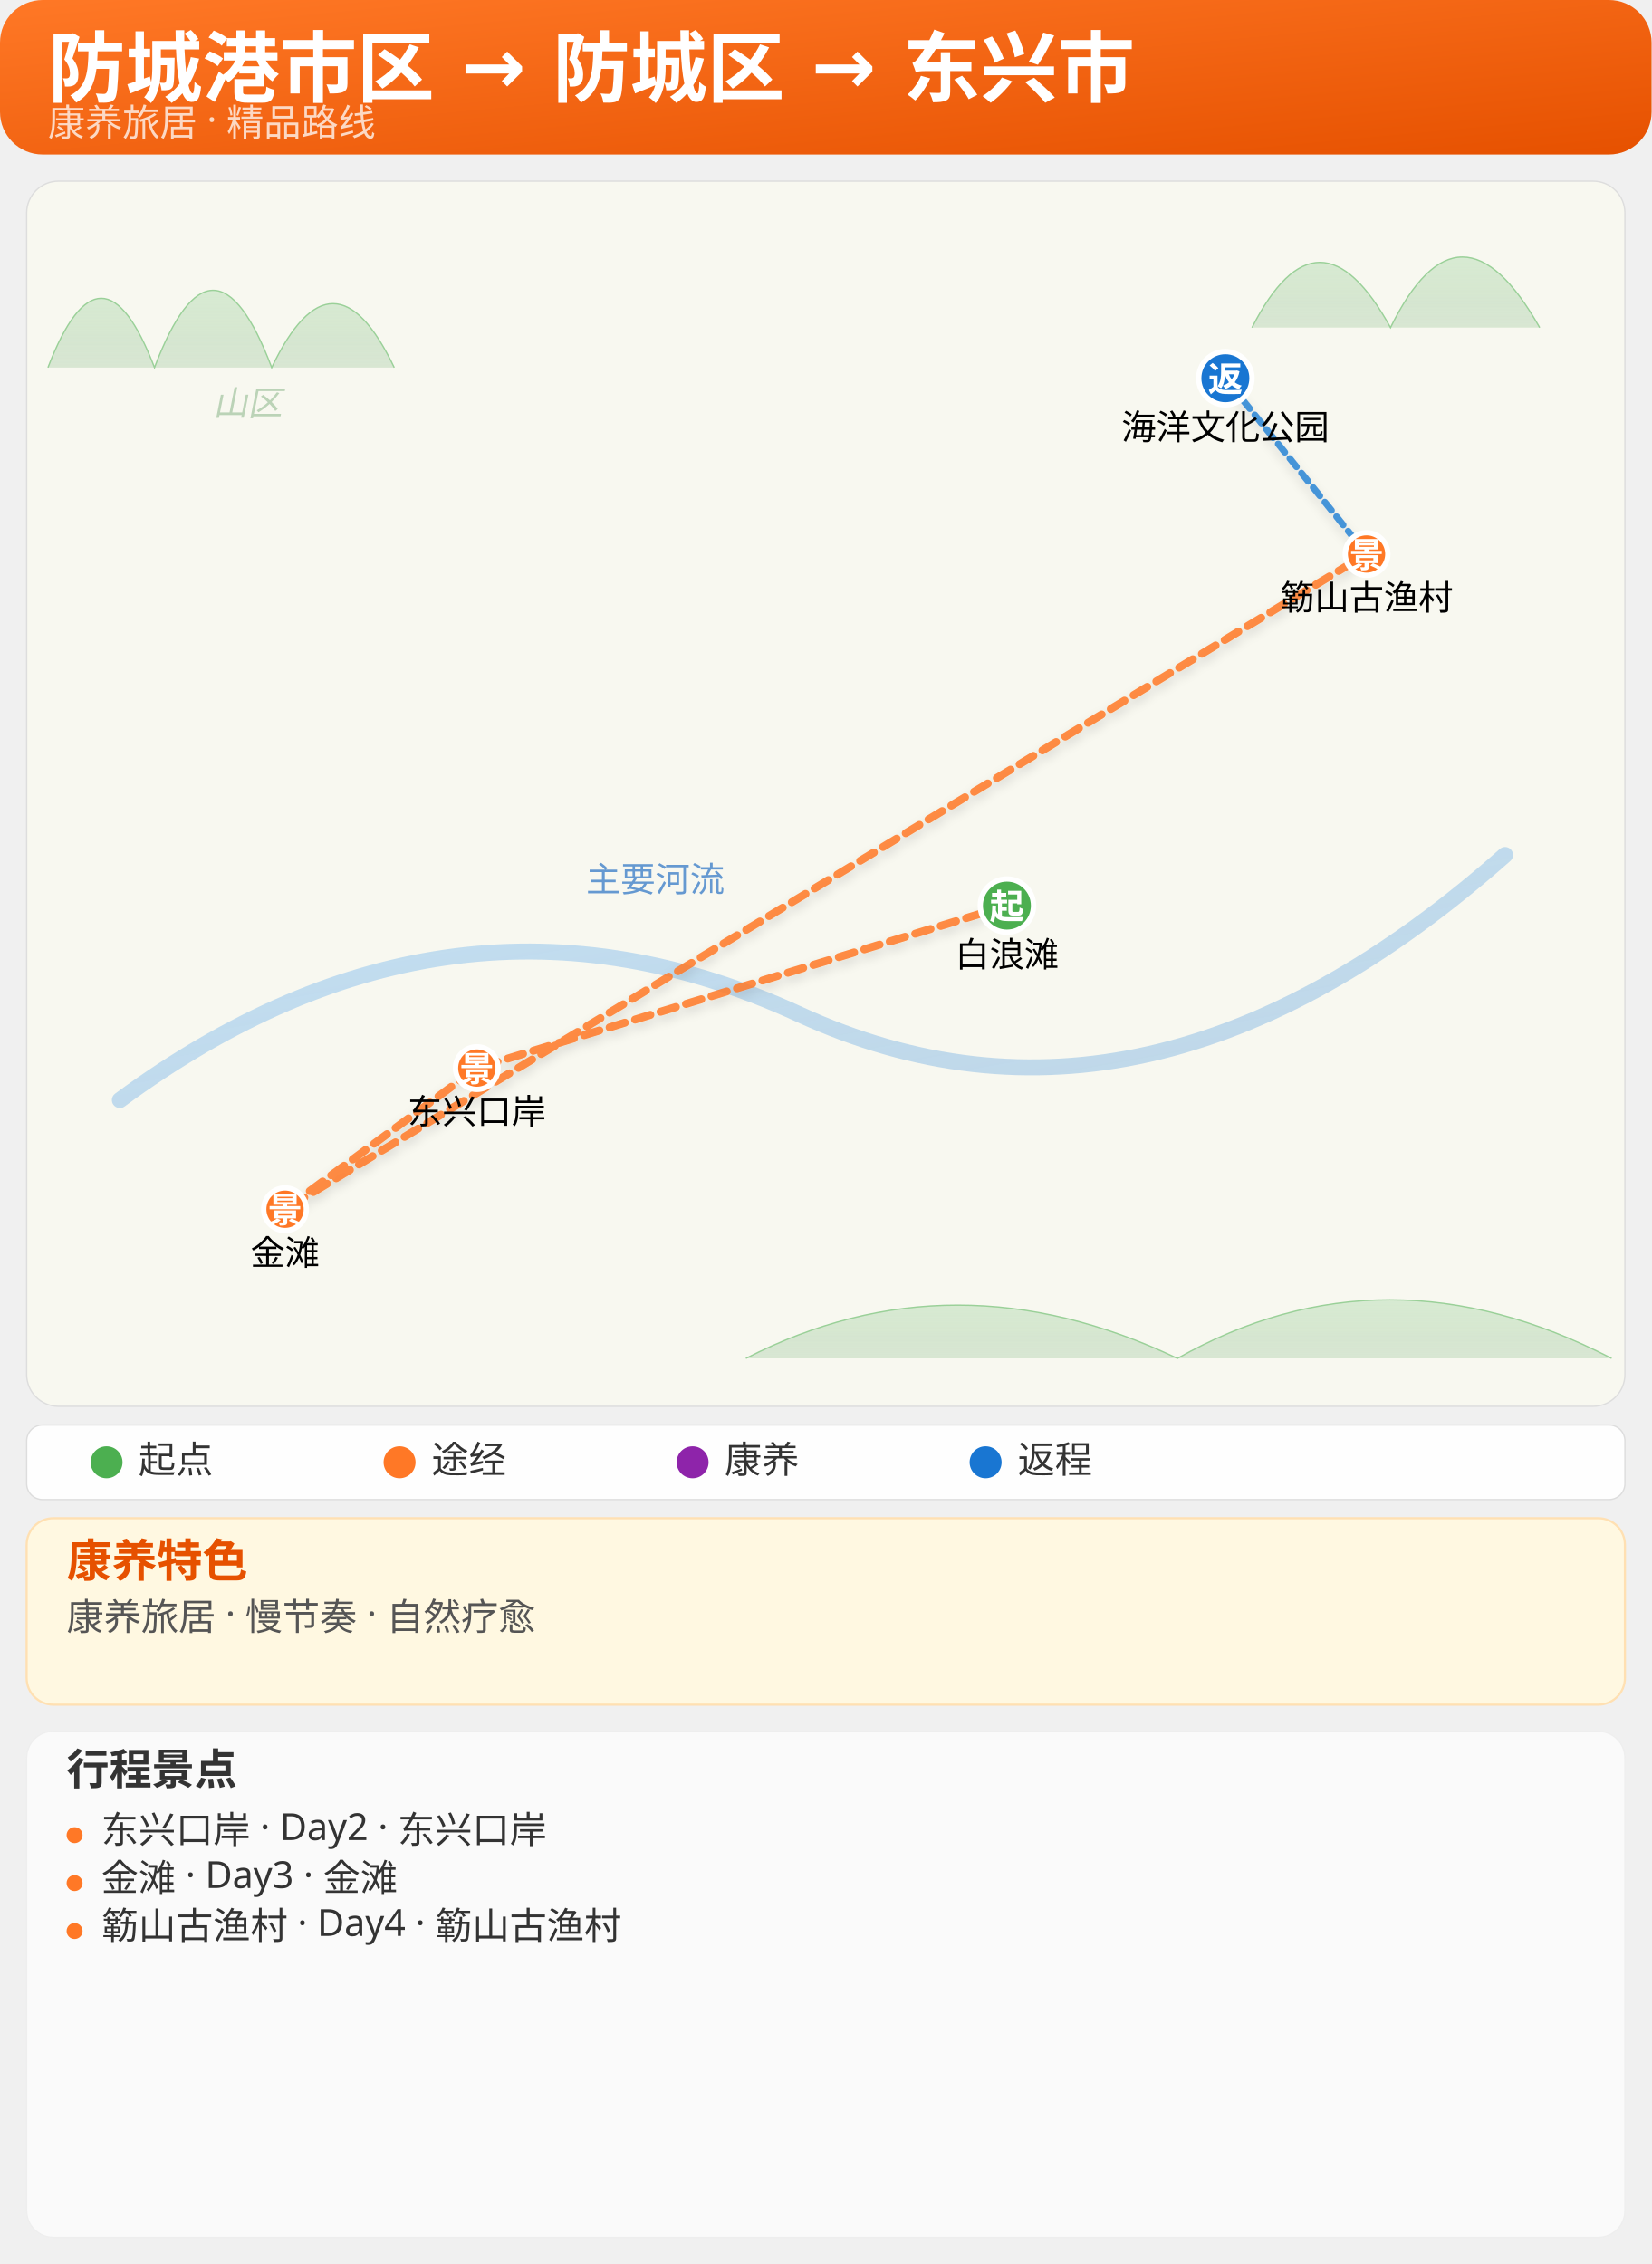
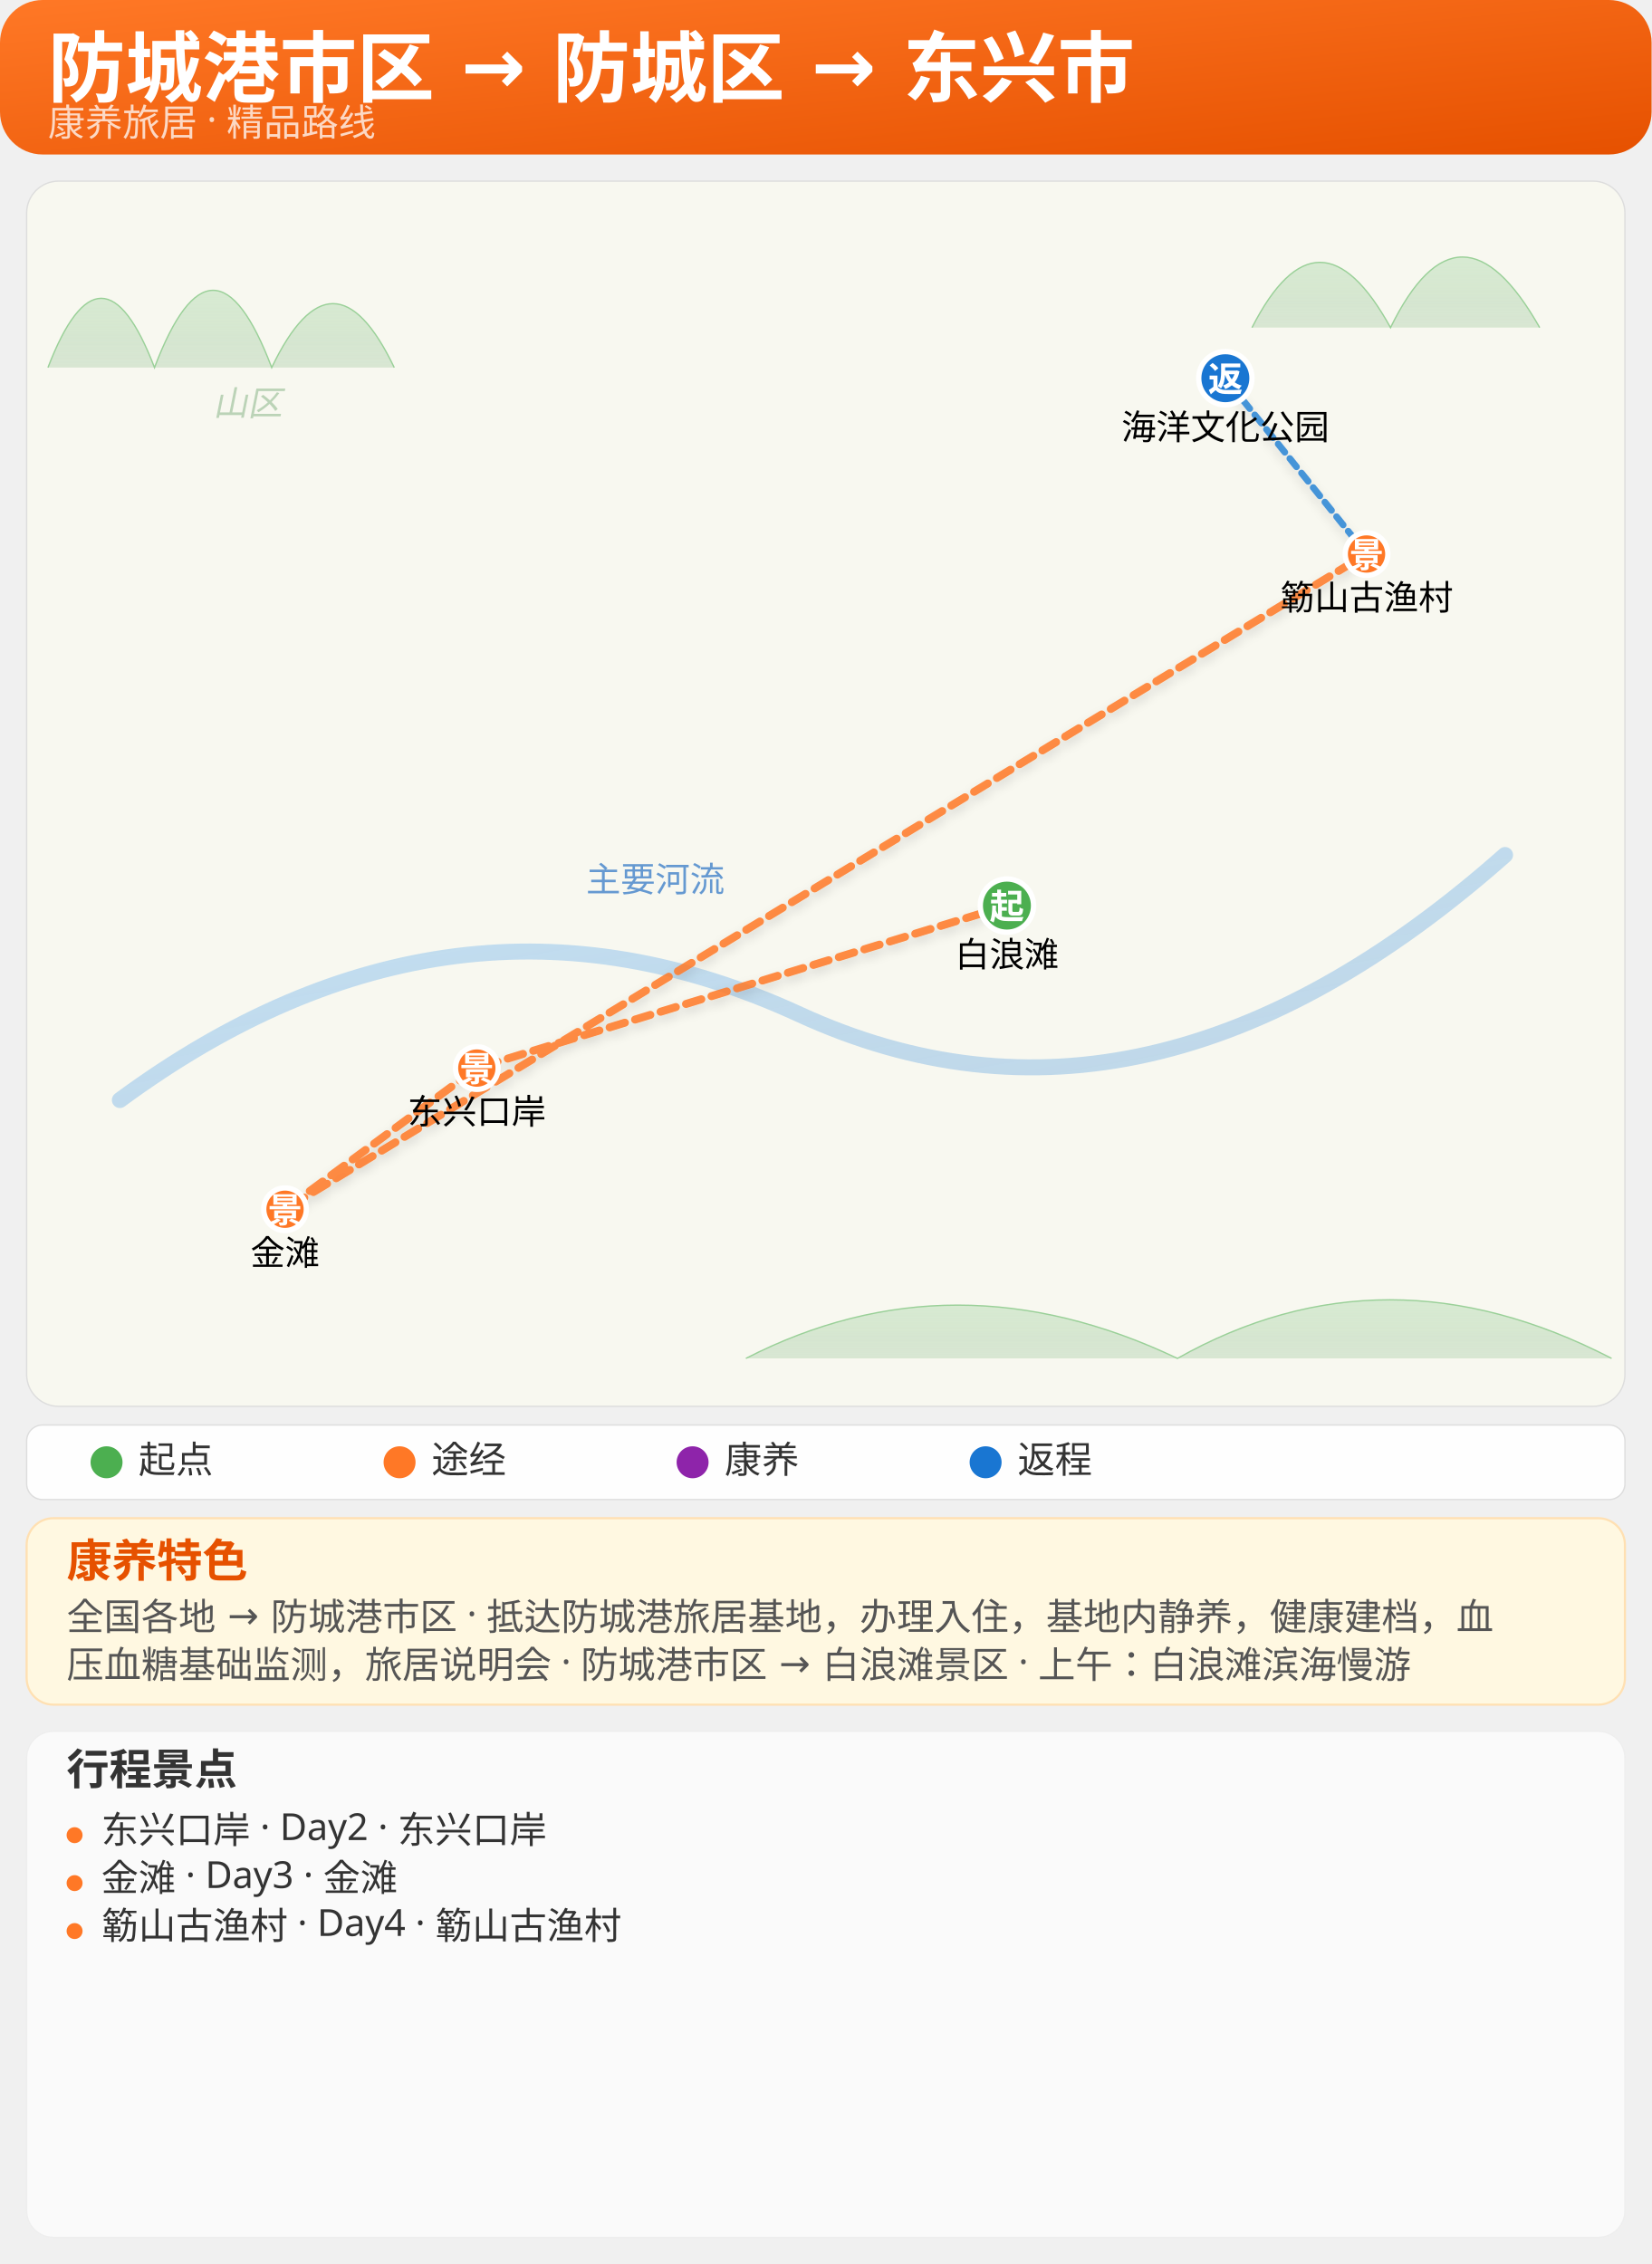
<svg xmlns="http://www.w3.org/2000/svg" viewBox="0 0 620 850" data-route-id="gx_excel_04" data-version="elder" data-route-name="防城港市区 → 防城区 → 东兴市" data-center-lat="21.6025" data-center-lng="108.1550" style="width:100%;max-width:620px;background:linear-gradient(180deg,#F5F0E8 0%,#E8F4E8 100%);border-radius:16px;font-family:'PingFang SC','Microsoft YaHei',sans-serif">
  <defs>
    <linearGradient id="boundaryGrad" x1="0" y1="0" x2="1" y2="1">
      <stop offset="0%" stop-color="#E8F5E9" stop-opacity="0.95" />
      <stop offset="100%" stop-color="#C8E6C9" stop-opacity="0.8" />
    </linearGradient>
    <linearGradient id="riverGrad" x1="0" y1="0" x2="1" y2="1">
      <stop offset="0%" stop-color="#64B5F6" stop-opacity="0.7" />
      <stop offset="100%" stop-color="#1976D2" stop-opacity="0.5" />
    </linearGradient>
    <linearGradient id="hillGrad" x1="0" y1="0" x2="0" y2="1">
      <stop offset="0%" stop-color="#81C784" stop-opacity="0.5" />
      <stop offset="100%" stop-color="#388E3C" stop-opacity="0.3" />
    </linearGradient>
    <linearGradient id="heroGrad" x1="0" y1="0" x2="1" y2="1">
      <stop offset="0%" stop-color="#FF7826" />
      <stop offset="100%" stop-color="#E65100" />
    </linearGradient>
    <filter id="shadow">
      <feDropShadow dx="0" dy="2" stdDeviation="2" flood-color="#000" flood-opacity="0.15" />
    </filter>
  </defs>
  <rect x="0" y="0" width="620" height="58" rx="16" fill="url(#heroGrad)" />
  <text x="18" y="36" fill="#fff" font-size="29" font-weight="bold">防城港市区 → 防城区 → 东兴市</text>
  <text x="18" y="51" fill="rgba(255,255,255,0.75)" font-size="14">康养旅居 · 精品路线</text>
  <rect x="10" y="68" width="600" height="460" rx="12" fill="#F8F8F0" stroke="#DDD" stroke-width="0.5" />
  <g class="mountains" opacity="0.55">
    <path d="M18,138 Q38,86 58,138 Q80,80 102,138 Q125,90 148,138" fill="url(#hillGrad)" stroke="#4CAF50" stroke-width="0.5" />
    <path d="M470,123 Q495,74 522,123 Q548,70 578,123" fill="url(#hillGrad)" stroke="#4CAF50" stroke-width="0.5" />
    <path d="M280,510 Q358,470 442,510 Q520,466 605,510" fill="url(#hillGrad)" stroke="#4CAF50" stroke-width="0.5" />
    <text x="80" y="156" fill="#2E7D32" font-size="13" opacity="0.55" font-style="italic">山区</text>
  </g>
  <g class="rivers">
    <path d="M45,413 Q170,321 300,380.8 T565,321" fill="none" stroke="url(#riverGrad)" stroke-width="6" stroke-linecap="round" opacity="0.5" />
    <text x="220" y="334.8" fill="#1565C0" font-size="13" opacity="0.65">主要河流</text>
  </g>
  <g class="route-paths" filter="url(#shadow)">
    <path d="M 378 340 L 179 401 L 107 454 L 513 208" fill="none" stroke="#FF7826" stroke-width="3" stroke-dasharray="6 4" stroke-linecap="round" stroke-linejoin="round" opacity="0.85" />
    <path d="M 513 208 L 460 142" fill="none" stroke="#1976D2" stroke-width="2.5" stroke-dasharray="4 3" stroke-linecap="round" stroke-linejoin="round" opacity="0.75" />
  </g>
  <g class="markers">
-     <g class="route-marker" style="cursor:pointer" data-type="arrival" data-day="Day1" data-name="白浪滩" data-plan="白浪滩" data-lat="21.58" data-lng="108.25" data-spot-desc="白浪滩" transform="translate(378,340)">
+     <g class="route-marker" style="cursor:pointer" data-type="arrival" data-day="Day1" data-name="白浪滩" data-plan="白浪滩" data-lat="21.58" data-lng="108.25" data-spot-desc="全国各地 → 防城港市区 · 抵达防城港旅居基地，办理入住，基地内静养，健康建档，血压血糖基础监测，旅居说明会" transform="translate(378,340)">
      <circle r="10" fill="#4CAF50" stroke="#fff" stroke-width="2" />
      <text text-anchor="middle" dy="5" fill="#fff" font-size="13" font-weight="bold">起</text>
      <text y="23" text-anchor="middle" font-size="13" fill="#000" font-family="sans-serif">白浪滩</text>
    </g>
-     <g class="route-marker" style="cursor:pointer" data-type="spot" data-day="Day2" data-name="东兴口岸" data-plan="东兴口岸" data-lat="21.548" data-lng="107.971" data-spot-desc="东兴口岸" transform="translate(179,401)">
+     <g class="route-marker" style="cursor:pointer" data-type="spot" data-day="Day2" data-name="东兴口岸" data-plan="东兴口岸" data-lat="21.548" data-lng="107.971" data-spot-desc="防城港市区 → 白浪滩景区 · 上午：白浪滩滨海慢游，沙滩漫步，负氧离子呼吸疗愈；下午：基地午休，滨海康养讲座，海盐热敷理疗" transform="translate(179,401)">
      <circle r="8" fill="#FF7826" stroke="#fff" stroke-width="2" />
      <text text-anchor="middle" dy="5" fill="#fff" font-size="13" font-weight="bold">景</text>
      <text y="21" text-anchor="middle" font-size="13" fill="#000" font-family="sans-serif">东兴口岸</text>
    </g>
-     <g class="route-marker" style="cursor:pointer" data-type="spot" data-day="Day3" data-name="金滩" data-plan="金滩" data-lat="21.52" data-lng="107.87" data-spot-desc="金滩" transform="translate(107,454)">
+     <g class="route-marker" style="cursor:pointer" data-type="spot" data-day="Day3" data-name="金滩" data-plan="金滩" data-lat="21.52" data-lng="107.87" data-spot-desc="防城港市区 → 簕山古渔村 · 上午：簕山古渔村深度慢逛，体验渔家文化，观海上日出；下午：基地午休，京族非遗文化分享会，渔歌学唱" transform="translate(107,454)">
      <circle r="8" fill="#FF7826" stroke="#fff" stroke-width="2" />
      <text text-anchor="middle" dy="5" fill="#fff" font-size="13" font-weight="bold">景</text>
      <text y="21" text-anchor="middle" font-size="13" fill="#000" font-family="sans-serif">金滩</text>
    </g>
-     <g class="route-marker" style="cursor:pointer" data-type="spot" data-day="Day4" data-name="簕山古渔村" data-plan="簕山古渔村" data-lat="21.65" data-lng="108.44" data-spot-desc="簕山古渔村" transform="translate(513,208)">
+     <g class="route-marker" style="cursor:pointer" data-type="spot" data-day="Day4" data-name="簕山古渔村" data-plan="簕山古渔村" data-lat="21.65" data-lng="108.44" data-spot-desc="防城港市区 → 防城区 → 十万大山森林公园 · 上午：十万大山森林公园森林浴，天然氧吧疗愈，徒步慢走；下午：防城区午休，温泉泡浴，瑶药特色药浴" transform="translate(513,208)">
      <circle r="8" fill="#FF7826" stroke="#fff" stroke-width="2" />
      <text text-anchor="middle" dy="5" fill="#fff" font-size="13" font-weight="bold">景</text>
      <text y="21" text-anchor="middle" font-size="13" fill="#000" font-family="sans-serif">簕山古渔村</text>
    </g>
-     <g class="route-marker" style="cursor:pointer" data-type="departure" data-day="Day5" data-name="海洋文化公园" data-plan="海洋文化公园" data-lat="21.685" data-lng="108.365" data-spot-desc="海洋文化公园" transform="translate(460,142)">
+     <g class="route-marker" style="cursor:pointer" data-type="departure" data-day="Day5" data-name="海洋文化公园" data-plan="海洋文化公园" data-lat="21.685" data-lng="108.365" data-spot-desc="防城港市区 → 东兴市 · 上午：东兴口岸参观，中越边关风情体验，跨境商品街慢逛；下午：东兴市午休，越南特色非遗体验，越南康养讲座" transform="translate(460,142)">
      <circle r="10" fill="#1976D2" stroke="#fff" stroke-width="2" />
      <text text-anchor="middle" dy="5" fill="#fff" font-size="13" font-weight="bold">返</text>
      <text y="23" text-anchor="middle" font-size="13" fill="#000" font-family="sans-serif">海洋文化公园</text>
    </g>
  </g>
  <g class="legend" transform="translate(10, 535)">
    <rect width="600" height="28" rx="6" fill="rgba(255,255,255,0.92)" stroke="#ddd" stroke-width="0.5" />
    <circle cx="30" cy="14" r="6" fill="#4CAF50" />
    <text x="42" y="18" font-size="14" fill="#333">起点</text>
    <circle cx="140" cy="14" r="6" fill="#FF7826" />
    <text x="152" y="18" font-size="14" fill="#333">途经</text>
    <circle cx="250" cy="14" r="6" fill="#8E24AA" />
    <text x="262" y="18" font-size="14" fill="#333">康养</text>
    <circle cx="360" cy="14" r="6" fill="#1976D2" />
    <text x="372" y="18" font-size="14" fill="#333">返程</text>
  </g>
  <g class="wellness-info" transform="translate(10, 570)">
    <rect width="600" height="70" rx="10" fill="#FFF8E1" stroke="#FFE0B2" stroke-width="0.8" />
    <text x="15" y="22" fill="#E65100" font-size="17" font-weight="bold">康养特色</text>
-     <text x="15" y="42" fill="#555" font-size="14">康养旅居 · 慢节奏 · 自然疗愈</text>
+     <text x="15" y="42" fill="#555" font-size="14">全国各地 → 防城港市区 · 抵达防城港旅居基地，办理入住，基地内静养，健康建档，血</text>
+     <text x="15" y="60" fill="#555" font-size="14">压血糖基础监测，旅居说明会 · 防城港市区 → 白浪滩景区 · 上午：白浪滩滨海慢游</text>
  </g>
  <g class="spot-list" transform="translate(10, 650)">
    <rect width="600" height="190" rx="10" fill="#FAFAFA" stroke="#EEE" stroke-width="0.5" />
    <text x="15" y="20" fill="#333" font-size="16" font-weight="bold">行程景点</text>
-     <g class="spot-item" data-name="东兴口岸" data-day="Day2" data-spot-desc="">
+     <g class="spot-item" data-name="东兴口岸" data-day="Day2" data-spot-desc="防城港市区 → 白浪滩景区 · 上午：白浪滩滨海慢游，沙滩漫步，负氧离子呼吸疗愈；下午：基地午休，滨海康养讲座，海盐热敷理疗">
      <circle cx="18" cy="39" r="3" fill="#FF7826" />
      <text x="28" y="42" fill="#333" font-size="14">东兴口岸 · Day2 · 东兴口岸</text>
    </g>
-     <g class="spot-item" data-name="金滩" data-day="Day3" data-spot-desc="">
+     <g class="spot-item" data-name="金滩" data-day="Day3" data-spot-desc="防城港市区 → 簕山古渔村 · 上午：簕山古渔村深度慢逛，体验渔家文化，观海上日出；下午：基地午休，京族非遗文化分享会，渔歌学唱">
      <circle cx="18" cy="57" r="3" fill="#FF7826" />
      <text x="28" y="60" fill="#333" font-size="14">金滩 · Day3 · 金滩</text>
    </g>
-     <g class="spot-item" data-name="簕山古渔村" data-day="Day4" data-spot-desc="">
+     <g class="spot-item" data-name="簕山古渔村" data-day="Day4" data-spot-desc="防城港市区 → 防城区 → 十万大山森林公园 · 上午：十万大山森林公园森林浴，天然氧吧疗愈，徒步慢走；下午：防城区午休，温泉泡浴，瑶药特色药浴">
      <circle cx="18" cy="75" r="3" fill="#FF7826" />
      <text x="28" y="78" fill="#333" font-size="14">簕山古渔村 · Day4 · 簕山古渔村</text>
    </g>
  </g>
</svg>
